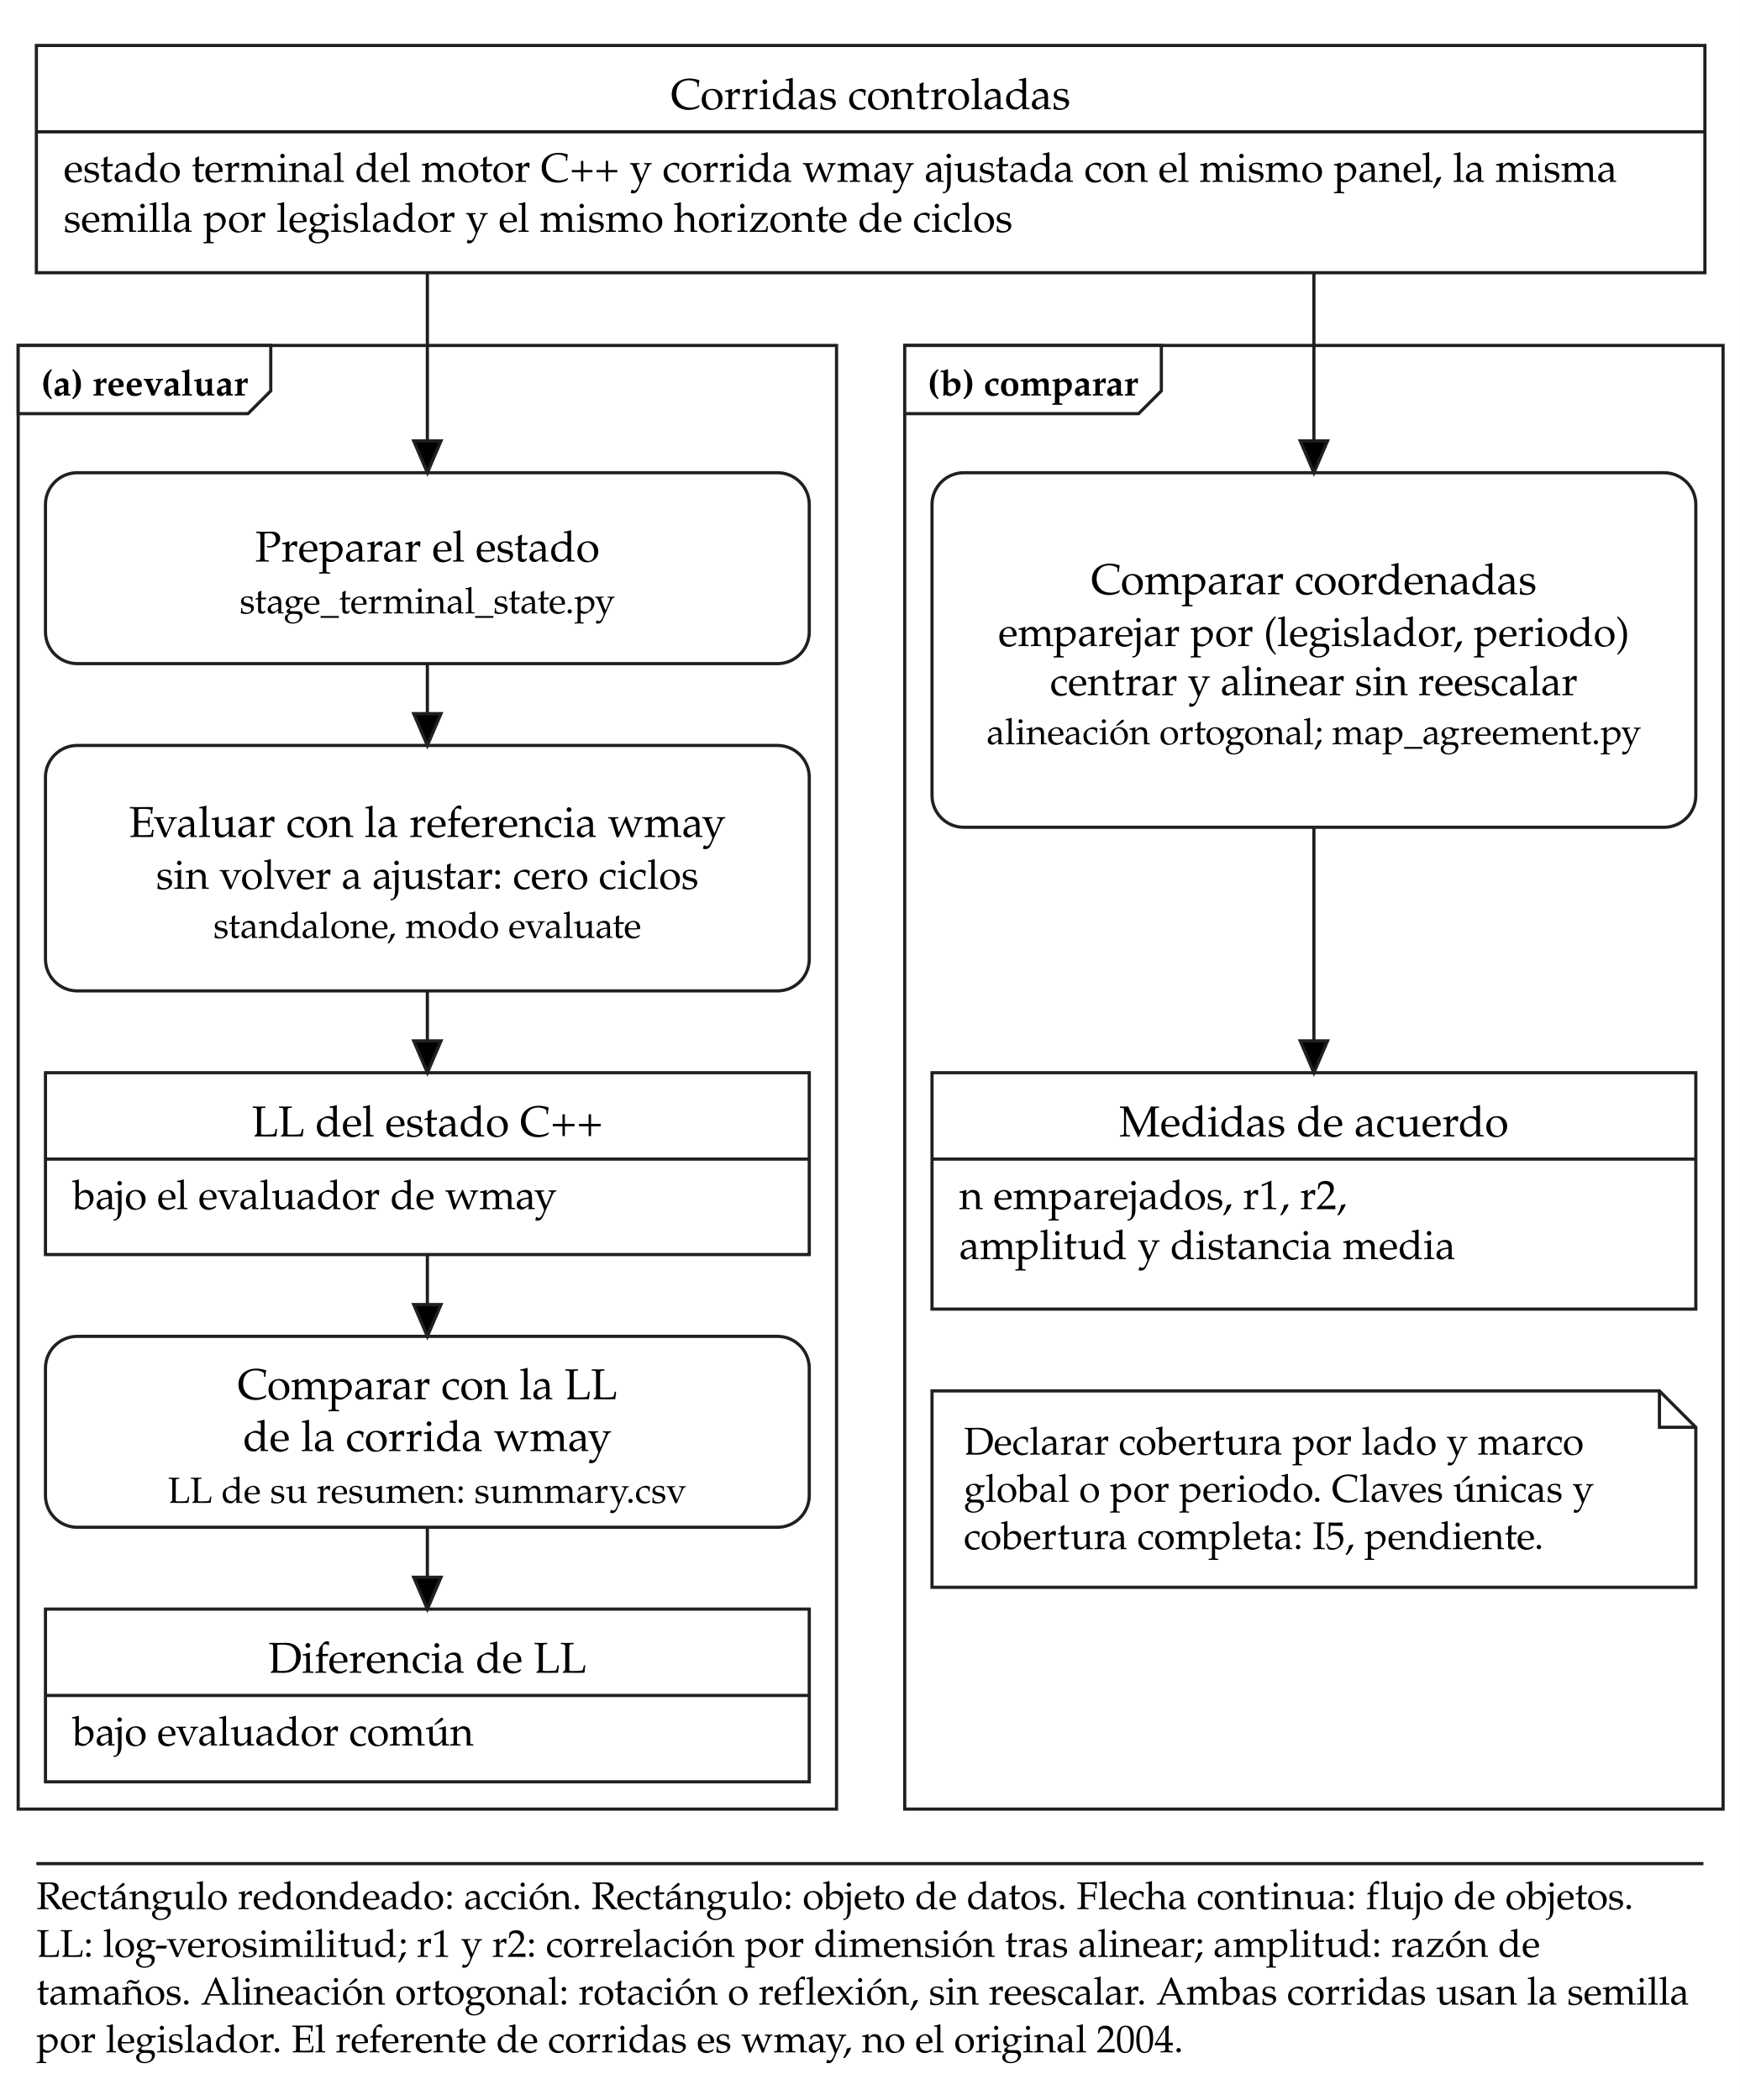
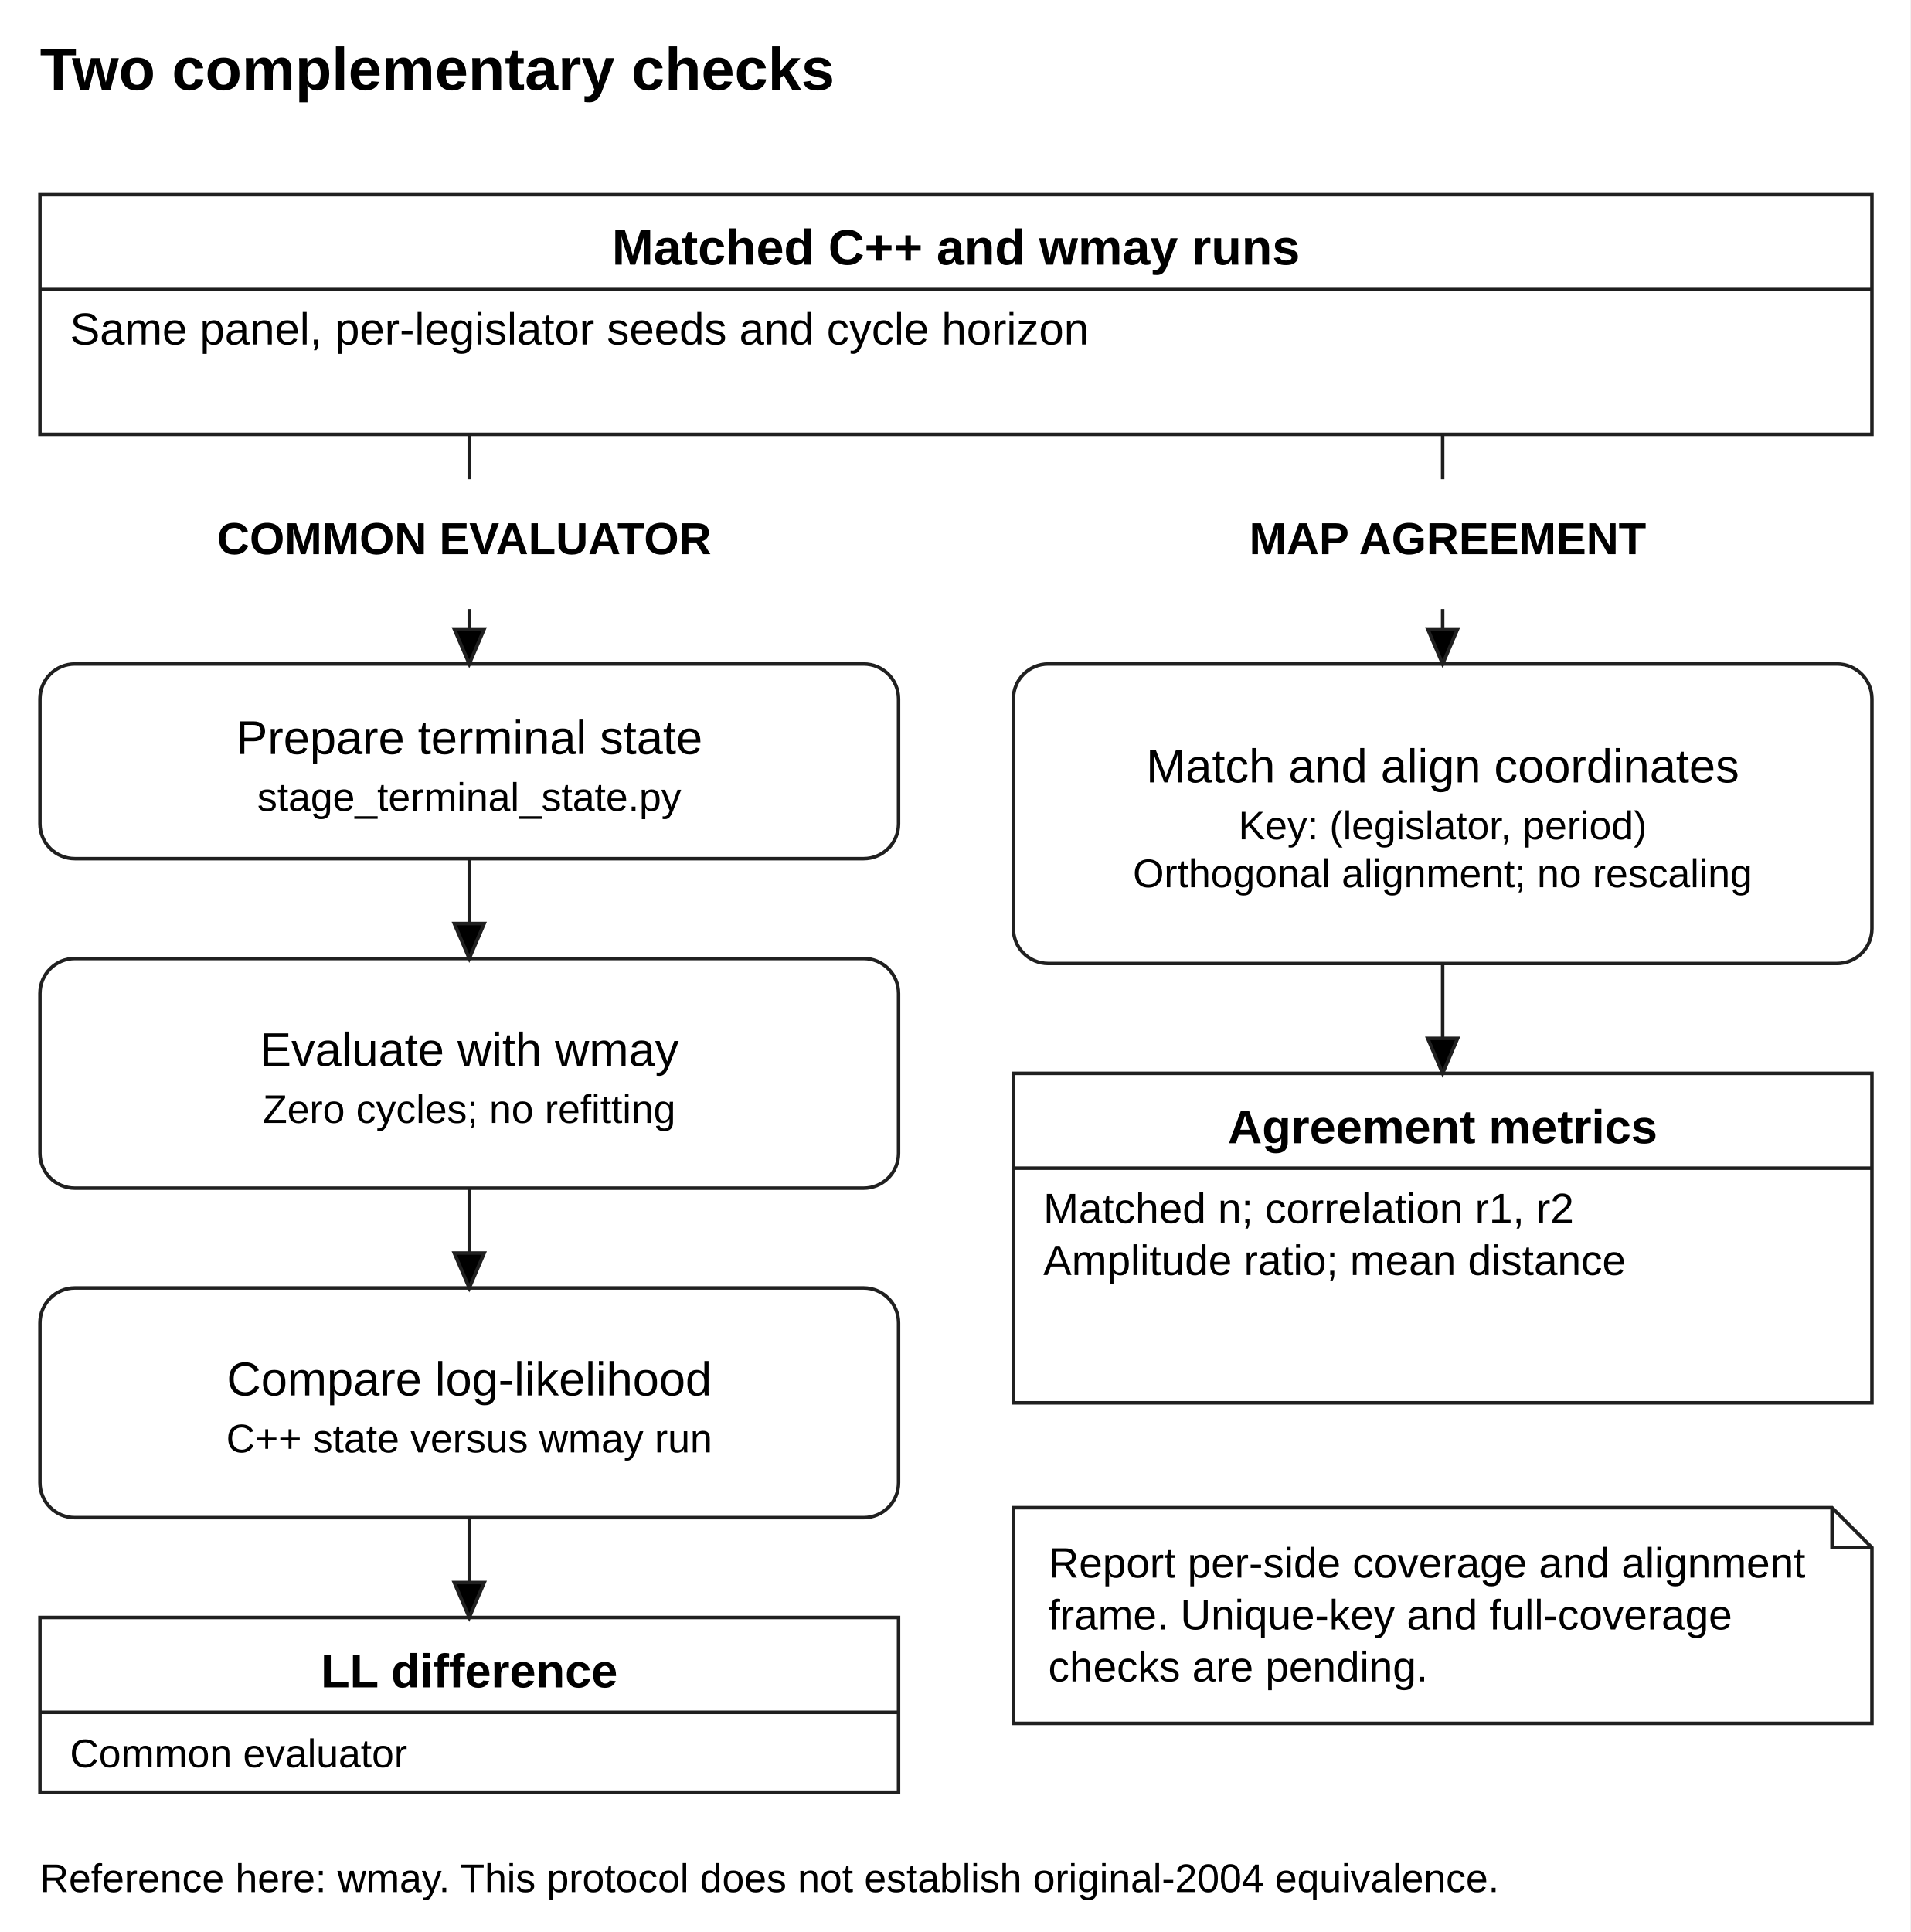
- <svg xmlns="http://www.w3.org/2000/svg" width="135mm" height="162.983mm" viewBox="0 0 382.677 462">
+ <svg xmlns="http://www.w3.org/2000/svg" width="135mm" height="136.525mm" viewBox="0 0 382.677 387">
  <rect width="100%" height="100%" fill="white" />
-   <rect x="8" y="10" width="367" height="50" rx="0" fill="white" stroke="#202020" stroke-width=".7" />
-   <text x="191.50" y="24.00" font-family="'Palatino Linotype', Palatino, 'Book Antiqua', serif" font-size="9.5" font-weight="400" text-anchor="middle">Corridas controladas</text>
-   <polyline points="8,29.0 375,29.0" fill="none" stroke="rgb(30,30,30)" stroke-width="0.7" />
-   <text x="14.00" y="40.00" font-family="'Palatino Linotype', Palatino, 'Book Antiqua', serif" font-size="9" font-weight="400" text-anchor="start">estado terminal del motor C++ y corrida wmay ajustada con el mismo panel, la misma</text>
-   <text x="14.00" y="51.00" font-family="'Palatino Linotype', Palatino, 'Book Antiqua', serif" font-size="9" font-weight="400" text-anchor="start">semilla por legislador y el mismo horizonte de ciclos</text>
-   <rect x="4" y="76" width="180" height="322" rx="0" fill="white" stroke="#202020" stroke-width=".7" />
-   <polygon points="4,76 59.551,76 59.551,86 54.551,91 4,91" fill="white" stroke="#202020" stroke-width=".7" />
-   <text x="9.00" y="87.00" font-family="'Palatino Linotype', Palatino, 'Book Antiqua', serif" font-size="8" font-weight="700" text-anchor="start">(a) reevaluar</text>
-   <rect x="199" y="76" width="180" height="322" rx="0" fill="white" stroke="#202020" stroke-width=".7" />
-   <polygon points="199,76 255.441,76 255.441,86 250.441,91 199,91" fill="white" stroke="#202020" stroke-width=".7" />
-   <text x="204.00" y="87.00" font-family="'Palatino Linotype', Palatino, 'Book Antiqua', serif" font-size="8" font-weight="700" text-anchor="start">(b) comparar</text>
-   <rect x="10" y="104" width="168" height="42" rx="7" fill="white" stroke="#202020" stroke-width=".7" />
-   <text x="94.00" y="123.53" font-family="'Palatino Linotype', Palatino, 'Book Antiqua', serif" font-size="9.5" font-weight="400" text-anchor="middle">Preparar el estado</text>
-   <text x="94.00" y="134.93" font-family="'Palatino Linotype', Palatino, 'Book Antiqua', serif" font-size="8" font-weight="400" text-anchor="middle">stage_terminal_state.py</text>
-   <rect x="10" y="164" width="168" height="54" rx="7" fill="white" stroke="#202020" stroke-width=".7" />
-   <text x="94.00" y="184.12" font-family="'Palatino Linotype', Palatino, 'Book Antiqua', serif" font-size="9.5" font-weight="400" text-anchor="middle">Evaluar con la referencia wmay</text>
-   <text x="94.00" y="195.53" font-family="'Palatino Linotype', Palatino, 'Book Antiqua', serif" font-size="9" font-weight="400" text-anchor="middle">sin volver a ajustar: cero ciclos</text>
-   <text x="94.00" y="206.33" font-family="'Palatino Linotype', Palatino, 'Book Antiqua', serif" font-size="8" font-weight="400" text-anchor="middle">standalone, modo evaluate</text>
-   <rect x="10" y="236" width="168" height="40" rx="0" fill="white" stroke="#202020" stroke-width=".7" />
-   <text x="94.00" y="250.00" font-family="'Palatino Linotype', Palatino, 'Book Antiqua', serif" font-size="9.5" font-weight="400" text-anchor="middle">LL del estado C++</text>
-   <polyline points="10,255.0 178,255.0" fill="none" stroke="rgb(30,30,30)" stroke-width="0.7" />
-   <text x="16.00" y="266.00" font-family="'Palatino Linotype', Palatino, 'Book Antiqua', serif" font-size="9" font-weight="400" text-anchor="start">bajo el evaluador de wmay</text>
-   <rect x="10" y="294" width="168" height="42" rx="7" fill="white" stroke="#202020" stroke-width=".7" />
-   <text x="94.00" y="307.82" font-family="'Palatino Linotype', Palatino, 'Book Antiqua', serif" font-size="9.5" font-weight="400" text-anchor="middle">Comparar con la LL</text>
-   <text x="94.00" y="319.22" font-family="'Palatino Linotype', Palatino, 'Book Antiqua', serif" font-size="9.5" font-weight="400" text-anchor="middle">de la corrida wmay</text>
-   <text x="94.00" y="330.62" font-family="'Palatino Linotype', Palatino, 'Book Antiqua', serif" font-size="8" font-weight="400" text-anchor="middle">LL de su resumen: summary.csv</text>
-   <rect x="10" y="354" width="168" height="38" rx="0" fill="white" stroke="#202020" stroke-width=".7" />
-   <text x="94.00" y="368.00" font-family="'Palatino Linotype', Palatino, 'Book Antiqua', serif" font-size="9.5" font-weight="400" text-anchor="middle">Diferencia de LL</text>
-   <polyline points="10,373.0 178,373.0" fill="none" stroke="rgb(30,30,30)" stroke-width="0.7" />
-   <text x="16.00" y="384.00" font-family="'Palatino Linotype', Palatino, 'Book Antiqua', serif" font-size="9" font-weight="400" text-anchor="start">bajo evaluador común</text>
-   <rect x="205" y="104" width="168" height="78" rx="7" fill="white" stroke="#202020" stroke-width=".7" />
-   <text x="289.00" y="130.72" font-family="'Palatino Linotype', Palatino, 'Book Antiqua', serif" font-size="9.5" font-weight="400" text-anchor="middle">Comparar coordenadas</text>
-   <text x="289.00" y="142.12" font-family="'Palatino Linotype', Palatino, 'Book Antiqua', serif" font-size="9" font-weight="400" text-anchor="middle">emparejar por (legislador, periodo)</text>
-   <text x="289.00" y="152.93" font-family="'Palatino Linotype', Palatino, 'Book Antiqua', serif" font-size="9" font-weight="400" text-anchor="middle">centrar y alinear sin reescalar</text>
-   <text x="289.00" y="163.73" font-family="'Palatino Linotype', Palatino, 'Book Antiqua', serif" font-size="8" font-weight="400" text-anchor="middle">alineación ortogonal; map_agreement.py</text>
-   <rect x="205" y="236" width="168" height="52" rx="0" fill="white" stroke="#202020" stroke-width=".7" />
-   <text x="289.00" y="250.00" font-family="'Palatino Linotype', Palatino, 'Book Antiqua', serif" font-size="9.5" font-weight="400" text-anchor="middle">Medidas de acuerdo</text>
-   <polyline points="205,255.0 373,255.0" fill="none" stroke="rgb(30,30,30)" stroke-width="0.7" />
-   <text x="211.00" y="266.00" font-family="'Palatino Linotype', Palatino, 'Book Antiqua', serif" font-size="9" font-weight="400" text-anchor="start">n emparejados, r1, r2,</text>
-   <text x="211.00" y="277.00" font-family="'Palatino Linotype', Palatino, 'Book Antiqua', serif" font-size="9" font-weight="400" text-anchor="start">amplitud y distancia media</text>
-   <polygon points="205,306 365,306 373,314 373,349.2 205,349.2" fill="white" stroke="#202020" stroke-width=".7" />
-   <polyline points="365,306 365,314 373,314" fill="none" stroke="rgb(30,30,30)" stroke-width="0.7" />
-   <text x="212.00" y="320.00" font-family="'Palatino Linotype', Palatino, 'Book Antiqua', serif" font-size="8.5" font-weight="400" text-anchor="start">Declarar cobertura por lado y marco</text>
-   <text x="212.00" y="330.40" font-family="'Palatino Linotype', Palatino, 'Book Antiqua', serif" font-size="8.5" font-weight="400" text-anchor="start">global o por periodo. Claves únicas y</text>
-   <text x="212.00" y="340.80" font-family="'Palatino Linotype', Palatino, 'Book Antiqua', serif" font-size="8.5" font-weight="400" text-anchor="start">cobertura completa: I5, pendiente.</text>
-   <polyline points="94,60 94,104" fill="none" stroke="rgb(30,30,30)" stroke-width="0.7" />
-   <polygon points="97.0,97.0 94,104 91.0,97.0" fill="black" stroke="#202020" stroke-width=".7" />
-   <polyline points="94,146 94,164" fill="none" stroke="rgb(30,30,30)" stroke-width="0.7" />
-   <polygon points="97.0,157.0 94,164 91.0,157.0" fill="black" stroke="#202020" stroke-width=".7" />
-   <polyline points="94,218 94,236" fill="none" stroke="rgb(30,30,30)" stroke-width="0.7" />
-   <polygon points="97.0,229.0 94,236 91.0,229.0" fill="black" stroke="#202020" stroke-width=".7" />
-   <polyline points="94,276 94,294" fill="none" stroke="rgb(30,30,30)" stroke-width="0.7" />
-   <polygon points="97.0,287.0 94,294 91.0,287.0" fill="black" stroke="#202020" stroke-width=".7" />
-   <polyline points="94,336 94,354" fill="none" stroke="rgb(30,30,30)" stroke-width="0.7" />
-   <polygon points="97.0,347.0 94,354 91.0,347.0" fill="black" stroke="#202020" stroke-width=".7" />
-   <polyline points="289,60 289,104" fill="none" stroke="rgb(30,30,30)" stroke-width="0.7" />
-   <polygon points="292.0,97.0 289,104 286.0,97.0" fill="black" stroke="#202020" stroke-width=".7" />
-   <polyline points="289,182 289,236" fill="none" stroke="rgb(30,30,30)" stroke-width="0.7" />
-   <polygon points="292.0,229.0 289,236 286.0,229.0" fill="black" stroke="#202020" stroke-width=".7" />
-   <polyline points="8,410 374.677,410" fill="none" stroke="rgb(30,30,30)" stroke-width="0.7" />
-   <text x="8.00" y="420.00" font-family="'Palatino Linotype', Palatino, 'Book Antiqua', serif" font-size="8.5" font-weight="400" text-anchor="start">Rectángulo redondeado: acción. Rectángulo: objeto de datos. Flecha continua: flujo de objetos.</text>
-   <text x="8.00" y="430.50" font-family="'Palatino Linotype', Palatino, 'Book Antiqua', serif" font-size="8.5" font-weight="400" text-anchor="start">LL: log-verosimilitud; r1 y r2: correlación por dimensión tras alinear; amplitud: razón de</text>
-   <text x="8.00" y="441.00" font-family="'Palatino Linotype', Palatino, 'Book Antiqua', serif" font-size="8.5" font-weight="400" text-anchor="start">tamaños. Alineación ortogonal: rotación o reflexión, sin reescalar. Ambas corridas usan la semilla</text>
-   <text x="8.00" y="451.50" font-family="'Palatino Linotype', Palatino, 'Book Antiqua', serif" font-size="8.5" font-weight="400" text-anchor="start">por legislador. El referente de corridas es wmay, no el original 2004.</text>
+   <text x="8.00" y="18.00" font-family="'Segoe UI', Arial, sans-serif" font-size="12" font-weight="700" text-anchor="start">Two complementary checks</text>
+   <rect x="8" y="39" width="367" height="48" rx="0" fill="white" stroke="#202020" stroke-width=".7" />
+   <text x="191.50" y="53.00" font-family="'Segoe UI', Arial, sans-serif" font-size="10" font-weight="700" text-anchor="middle">Matched C++ and wmay runs</text>
+   <polyline points="8,58 375,58" fill="none" stroke="rgb(30,30,30)" stroke-width="0.7" />
+   <text x="14.00" y="69.00" font-family="'Segoe UI', Arial, sans-serif" font-size="9" font-weight="400" text-anchor="start">Same panel, per-legislator seeds and cycle horizon</text>
+   <text x="93.00" y="111.00" font-family="'Segoe UI', Arial, sans-serif" font-size="9" font-weight="700" text-anchor="middle">COMMON EVALUATOR</text>
+   <text x="290.00" y="111.00" font-family="'Segoe UI', Arial, sans-serif" font-size="9" font-weight="700" text-anchor="middle">MAP AGREEMENT</text>
+   <rect x="8" y="133" width="172" height="39" rx="7" fill="white" stroke="#202020" stroke-width=".7" />
+   <text x="94.00" y="151.03" font-family="'Segoe UI', Arial, sans-serif" font-size="9.5" font-weight="400" text-anchor="middle">Prepare terminal state</text>
+   <text x="94.00" y="162.43" font-family="'Segoe UI', Arial, sans-serif" font-size="8" font-weight="400" text-anchor="middle">stage_terminal_state.py</text>
+   <rect x="8" y="192" width="172" height="46" rx="7" fill="white" stroke="#202020" stroke-width=".7" />
+   <text x="94.00" y="213.53" font-family="'Segoe UI', Arial, sans-serif" font-size="9.5" font-weight="400" text-anchor="middle">Evaluate with wmay</text>
+   <text x="94.00" y="224.93" font-family="'Segoe UI', Arial, sans-serif" font-size="8" font-weight="400" text-anchor="middle">Zero cycles; no refitting</text>
+   <rect x="8" y="258" width="172" height="46" rx="7" fill="white" stroke="#202020" stroke-width=".7" />
+   <text x="94.00" y="279.52" font-family="'Segoe UI', Arial, sans-serif" font-size="9.5" font-weight="400" text-anchor="middle">Compare log-likelihood</text>
+   <text x="94.00" y="290.92" font-family="'Segoe UI', Arial, sans-serif" font-size="8" font-weight="400" text-anchor="middle">C++ state versus wmay run</text>
+   <rect x="8" y="324" width="172" height="35" rx="0" fill="white" stroke="#202020" stroke-width=".7" />
+   <text x="94.00" y="338.00" font-family="'Segoe UI', Arial, sans-serif" font-size="9.5" font-weight="700" text-anchor="middle">LL difference</text>
+   <polyline points="8,343.0 180,343.0" fill="none" stroke="rgb(30,30,30)" stroke-width="0.7" />
+   <text x="14.00" y="354.00" font-family="'Segoe UI', Arial, sans-serif" font-size="8" font-weight="400" text-anchor="start">Common evaluator</text>
+   <rect x="203" y="133" width="172" height="60" rx="7" fill="white" stroke="#202020" stroke-width=".7" />
+   <text x="289.00" y="156.72" font-family="'Segoe UI', Arial, sans-serif" font-size="9.5" font-weight="400" text-anchor="middle">Match and align coordinates</text>
+   <text x="289.00" y="168.12" font-family="'Segoe UI', Arial, sans-serif" font-size="8" font-weight="400" text-anchor="middle">Key: (legislator, period)</text>
+   <text x="289.00" y="177.72" font-family="'Segoe UI', Arial, sans-serif" font-size="8" font-weight="400" text-anchor="middle">Orthogonal alignment; no rescaling</text>
+   <rect x="203" y="215" width="172" height="66" rx="0" fill="white" stroke="#202020" stroke-width=".7" />
+   <text x="289.00" y="229.00" font-family="'Segoe UI', Arial, sans-serif" font-size="9.5" font-weight="700" text-anchor="middle">Agreement metrics</text>
+   <polyline points="203,234.0 375,234.0" fill="none" stroke="rgb(30,30,30)" stroke-width="0.7" />
+   <text x="209.00" y="245.00" font-family="'Segoe UI', Arial, sans-serif" font-size="8.5" font-weight="400" text-anchor="start">Matched n; correlation r1, r2</text>
+   <text x="209.00" y="255.40" font-family="'Segoe UI', Arial, sans-serif" font-size="8.5" font-weight="400" text-anchor="start">Amplitude ratio; mean distance</text>
+   <polygon points="203,302 367,302 375,310 375,345.2 203,345.2" fill="white" stroke="#202020" stroke-width=".7" />
+   <polyline points="367,302 367,310 375,310" fill="none" stroke="rgb(30,30,30)" stroke-width="0.7" />
+   <text x="210.00" y="316.00" font-family="'Segoe UI', Arial, sans-serif" font-size="8.5" font-weight="400" text-anchor="start">Report per-side coverage and alignment</text>
+   <text x="210.00" y="326.40" font-family="'Segoe UI', Arial, sans-serif" font-size="8.5" font-weight="400" text-anchor="start">frame. Unique-key and full-coverage</text>
+   <text x="210.00" y="336.80" font-family="'Segoe UI', Arial, sans-serif" font-size="8.5" font-weight="400" text-anchor="start">checks are pending.</text>
+   <polyline points="94,87 94,96" fill="none" stroke="rgb(30,30,30)" stroke-width="0.7" />
+   <polyline points="94,122 94,133" fill="none" stroke="rgb(30,30,30)" stroke-width="0.7" />
+   <polygon points="97.0,126.0 94,133 91.0,126.0" fill="black" stroke="#202020" stroke-width=".7" />
+   <polyline points="289,87 289,96" fill="none" stroke="rgb(30,30,30)" stroke-width="0.7" />
+   <polyline points="289,122 289,133" fill="none" stroke="rgb(30,30,30)" stroke-width="0.7" />
+   <polygon points="292.0,126.0 289,133 286.0,126.0" fill="black" stroke="#202020" stroke-width=".7" />
+   <polyline points="94,172 94,192" fill="none" stroke="rgb(30,30,30)" stroke-width="0.7" />
+   <polygon points="97.0,185.0 94,192 91.0,185.0" fill="black" stroke="#202020" stroke-width=".7" />
+   <polyline points="94,238 94,258" fill="none" stroke="rgb(30,30,30)" stroke-width="0.7" />
+   <polygon points="97.0,251.0 94,258 91.0,251.0" fill="black" stroke="#202020" stroke-width=".7" />
+   <polyline points="94,304 94,324" fill="none" stroke="rgb(30,30,30)" stroke-width="0.7" />
+   <polygon points="97.0,317.0 94,324 91.0,317.0" fill="black" stroke="#202020" stroke-width=".7" />
+   <polyline points="289,193 289,215" fill="none" stroke="rgb(30,30,30)" stroke-width="0.7" />
+   <polygon points="292.0,208.0 289,215 286.0,208.0" fill="black" stroke="#202020" stroke-width=".7" />
+   <text x="8.00" y="379.00" font-family="'Segoe UI', Arial, sans-serif" font-size="8" font-weight="400" text-anchor="start">Reference here: wmay. This protocol does not establish original-2004 equivalence.</text>
</svg>
